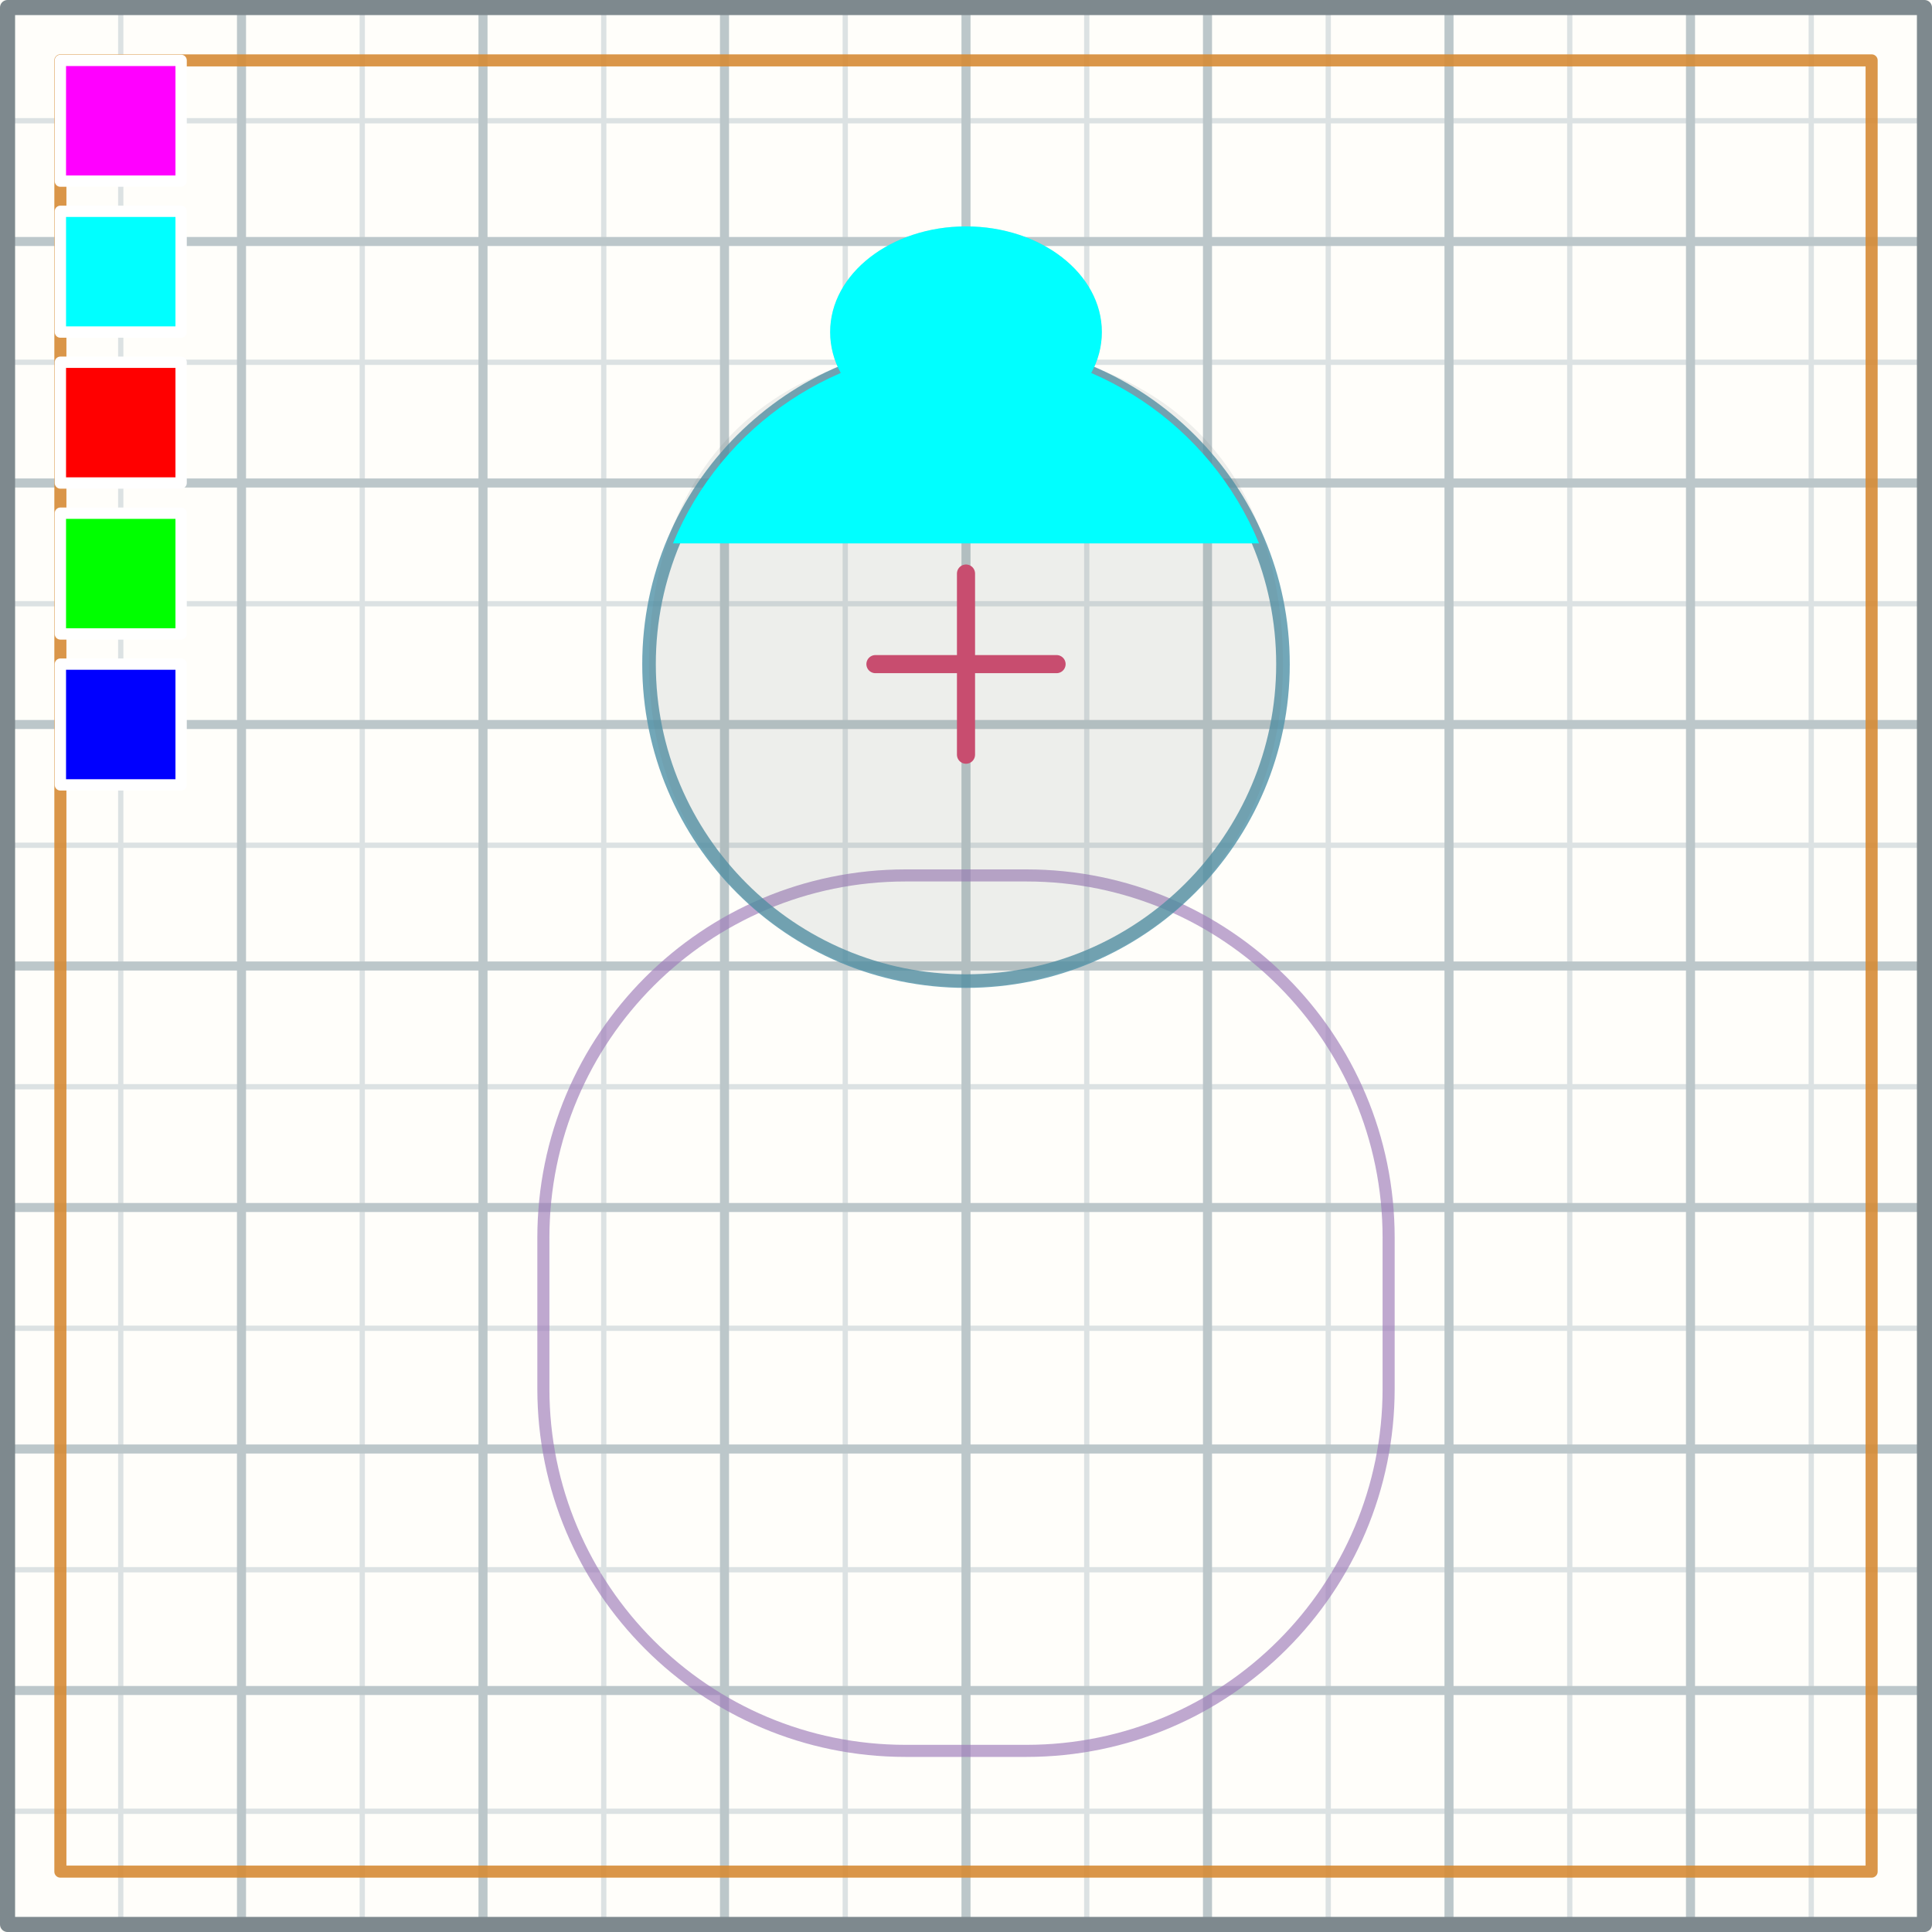
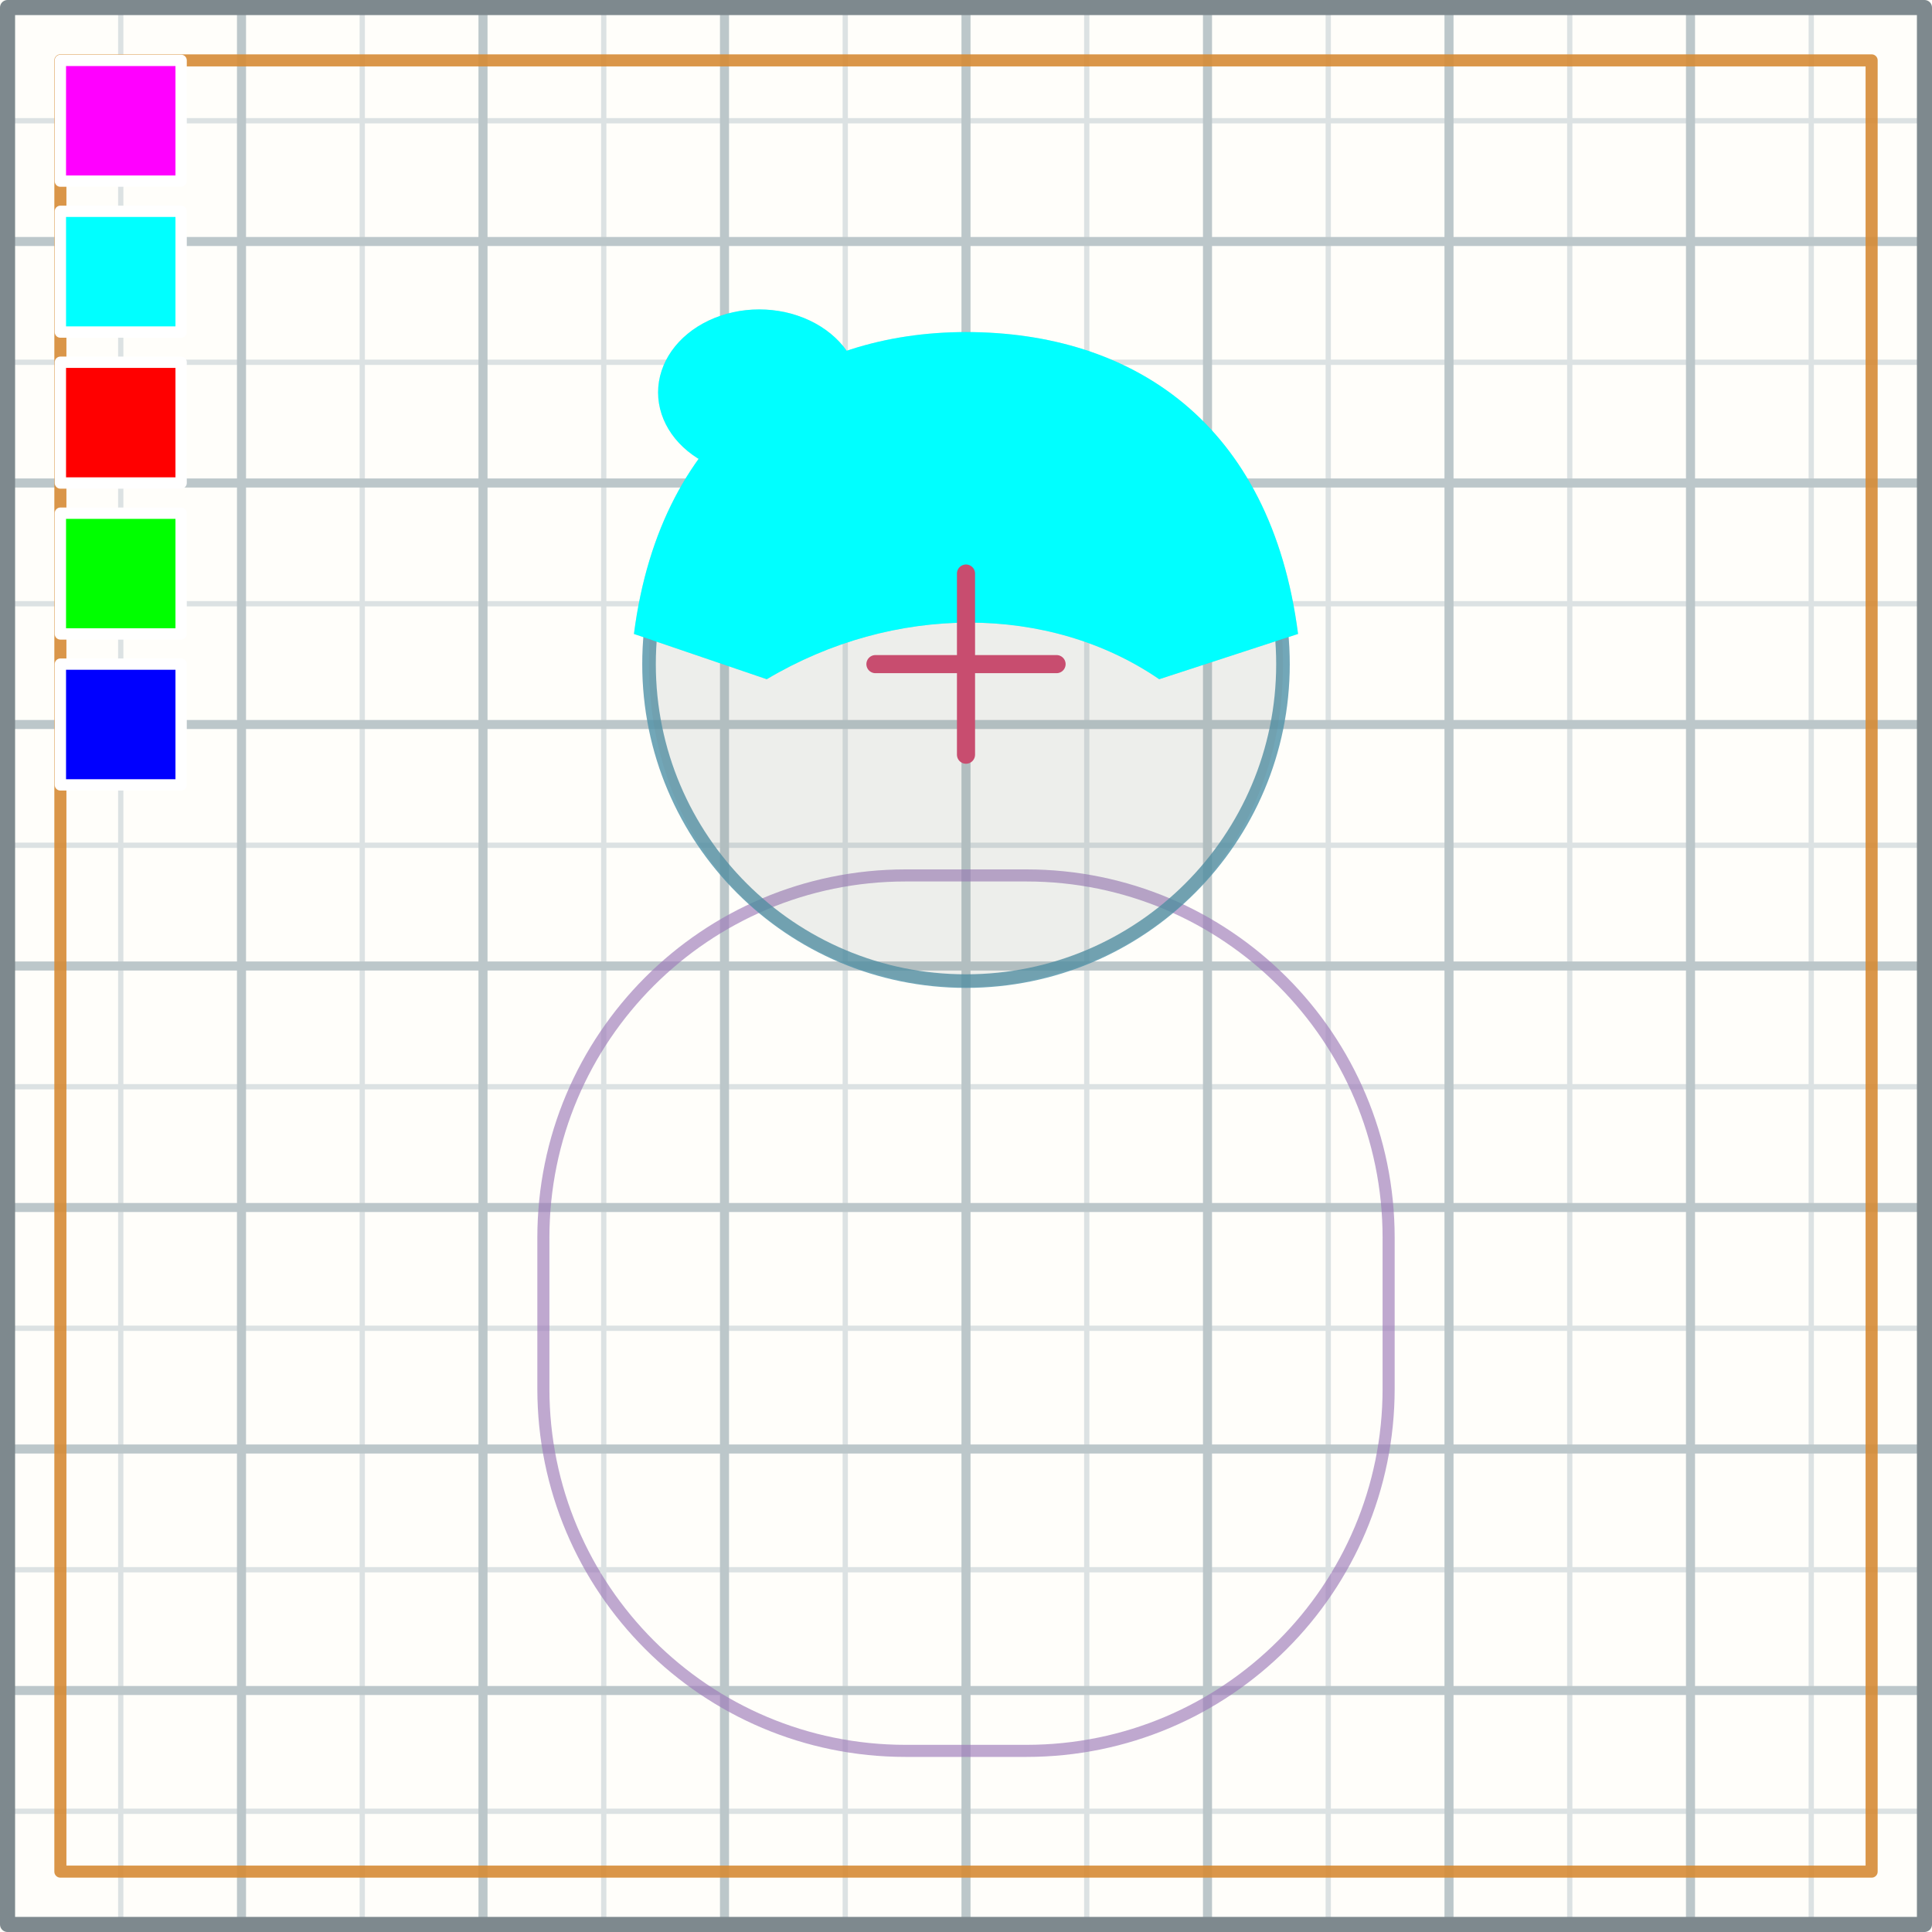
<svg xmlns="http://www.w3.org/2000/svg" viewBox="0 0 128 128" width="128" height="128">
  <path id="reference/canvas-background" d="M 0 0 H 128 V 128 H 0 Z" fill="#FFFEFA" fill-rule="nonzero" />
  <g id="guide/grid-minor">
    <path id="guide/grid-minor/path" d="M 8 0 V 128 M 0 8 H 128 M 16 0 V 128 M 0 16 H 128 M 24 0 V 128 M 0 24 H 128 M 32 0 V 128 M 0 32 H 128 M 40 0 V 128 M 0 40 H 128 M 48 0 V 128 M 0 48 H 128 M 56 0 V 128 M 0 56 H 128 M 64 0 V 128 M 0 64 H 128 M 72 0 V 128 M 0 72 H 128 M 80 0 V 128 M 0 80 H 128 M 88 0 V 128 M 0 88 H 128 M 96 0 V 128 M 0 96 H 128 M 104 0 V 128 M 0 104 H 128 M 112 0 V 128 M 0 112 H 128 M 120 0 V 128 M 0 120 H 128" fill="none" stroke="#DCE2E3" stroke-width="0.35" stroke-linecap="round" stroke-linejoin="round" />
  </g>
  <g id="guide/grid-major">
    <path id="guide/grid-major/path" d="M 16 0 V 128 M 0 16 H 128 M 32 0 V 128 M 0 32 H 128 M 48 0 V 128 M 0 48 H 128 M 64 0 V 128 M 0 64 H 128 M 80 0 V 128 M 0 80 H 128 M 96 0 V 128 M 0 96 H 128 M 112 0 V 128 M 0 112 H 128" fill="none" stroke="#BCC7CA" stroke-width="0.6" stroke-linecap="round" stroke-linejoin="round" />
  </g>
  <g id="guide/canvas">
    <path id="guide/canvas/border" d="M 0.5 0.5 H 127.5 V 127.5 H 0.5 Z" fill="none" stroke="#7E898E" stroke-width="1" stroke-linecap="round" stroke-linejoin="round" />
    <path id="guide/canvas/outline-safe-area" d="M 4 4 H 124 V 124 H 4 Z" fill="none" stroke="#D68B35" stroke-width="0.8" stroke-linecap="round" stroke-linejoin="round" opacity="0.9" />
  </g>
  <g id="guide/body-capsule">
    <path id="guide/body-capsule/shape-001" d="M60 58h8a24 24 0 0 1 24 24v10a24 24 0 0 1-24 24h-8a24 24 0 0 1-24-24v-10a24 24 0 0 1 24-24Z" fill="none" stroke="#9C7AB8" stroke-width="0.8" stroke-linecap="round" stroke-linejoin="round" opacity="0.65" />
  </g>
  <g id="guide/head-radius">
    <path id="guide/head-radius/path" d="M 43 44 a 21 21 0 1 0 42 0 a 21 21 0 1 0 -42 0 Z" fill="none" stroke="#4F91A8" stroke-width="0.9" stroke-linecap="round" stroke-linejoin="round" opacity="0.8" />
  </g>
  <g id="reference/context-head-round" opacity="0.12" transform="translate(64 44)">
    <path id="reference/context-head-round/shape-001" d="M0-21C13-21 21-13 21 0 21 11 14 19 4 21 2 21.5-2 21.5-4 21-14 19-21 11-21 0-21-13-13-21 0-21Z" fill="#66747A" fill-rule="nonzero" />
    <path id="reference/context-head-round/shape-002" d="M-10.6 0C-10.6 1.436-9.436 2.6-8 2.6-6.564 2.6-5.4 1.436-5.4 0-5.4-1.436-6.564-2.6-8-2.6-9.436-2.6-10.6-1.436-10.6 0Z" fill="#66747A" fill-rule="nonzero" />
    <path id="reference/context-head-round/shape-003" d="M5.4 0C5.4 0.929 5.896 1.787 6.7 2.252 7.504 2.716 8.496 2.716 9.3 2.252 10.104 1.787 10.6 0.929 10.6 0 10.6-0.929 10.104-1.787 9.3-2.252 8.496-2.716 7.504-2.716 6.7-2.252 5.896-1.787 5.4-0.929 5.4 0Z" fill="#66747A" fill-rule="nonzero" />
  </g>
  <g id="reference/hair-bun" opacity="0.22" transform="translate(64 44)">
-     <path id="reference/hair-bun/shape-001" d="M -19.416 -8 A 21 21 0 0 1 19.416 -8 Z" fill="#66747A" fill-rule="nonzero" />
-     <path id="reference/hair-bun/shape-002" d="M -9 -22 a 9 7 0 1 0 18 0 a 9 7 0 1 0 -18 0 Z" fill="#66747A" fill-rule="nonzero" />
+     <path id="reference/hair-bun/shape-001" d="M-22-2C-20.2-16-10.6-22 0-22 11-22 20.2-16 22-2L12.8 1C5.5-4-4.8-4-13.2 1Z" fill="#66747A" fill-rule="nonzero" />
+     <path id="reference/hair-bun/shape-002" d="M-20.4-18C-20.4-16.035-19.123-14.219-17.05-13.237-14.977-12.254-12.423-12.254-10.35-13.237-8.277-14.219-7-16.035-7-18-7-19.965-8.277-21.781-10.35-22.763-12.423-23.746-14.977-23.746-17.05-22.763-19.123-21.781-20.4-19.965-20.4-18Z" fill="#66747A" fill-rule="nonzero" />
  </g>
  <g id="art" transform="translate(64 44)">
-     <path id="art/shape-001" d="M -19.416 -8 A 21 21 0 0 1 19.416 -8 Z" fill="#00FFFF" fill-rule="nonzero" />
-     <path id="art/shape-002" d="M -9 -22 a 9 7 0 1 0 18 0 a 9 7 0 1 0 -18 0 Z" fill="#00FFFF" fill-rule="nonzero" />
+     <path id="art/shape-001" d="M-22-2C-20.2-16-10.6-22 0-22 11-22 20.2-16 22-2L12.8 1C5.5-4-4.8-4-13.2 1Z" fill="#00FFFF" fill-rule="nonzero" />
+     <path id="art/shape-002" d="M-20.4-18C-20.4-16.035-19.123-14.219-17.05-13.237-14.977-12.254-12.423-12.254-10.35-13.237-8.277-14.219-7-16.035-7-18-7-19.965-8.277-21.781-10.35-22.763-12.423-23.746-14.977-23.746-17.05-22.763-19.123-21.781-20.4-19.965-20.4-18Z" fill="#00FFFF" fill-rule="nonzero" />
  </g>
  <g id="swatches">
    <path id="swatches/skin" d="M 4 4 H 12 V 12 H 4 Z" fill="#FF00FF" fill-rule="nonzero" stroke="#FFFFFF" stroke-width="0.75" stroke-linecap="round" stroke-linejoin="round" />
    <path id="swatches/hair" d="M 4 14 H 12 V 22 H 4 Z" fill="#00FFFF" fill-rule="nonzero" stroke="#FFFFFF" stroke-width="0.75" stroke-linecap="round" stroke-linejoin="round" />
    <path id="swatches/outfitPrimary" d="M 4 24 H 12 V 32 H 4 Z" fill="#FF0000" fill-rule="nonzero" stroke="#FFFFFF" stroke-width="0.75" stroke-linecap="round" stroke-linejoin="round" />
    <path id="swatches/outfitSecondary" d="M 4 34 H 12 V 42 H 4 Z" fill="#00FF00" fill-rule="nonzero" stroke="#FFFFFF" stroke-width="0.75" stroke-linecap="round" stroke-linejoin="round" />
    <path id="swatches/accent" d="M 4 44 H 12 V 52 H 4 Z" fill="#0000FF" fill-rule="nonzero" stroke="#FFFFFF" stroke-width="0.75" stroke-linecap="round" stroke-linejoin="round" />
  </g>
  <g id="anchors">
    <path id="anchors/headCenter" d="M 58 44 H 70 M 64 38 V 50" fill="none" stroke="#C84D6F" stroke-width="1.2" stroke-linecap="round" stroke-linejoin="round" />
  </g>
</svg>
